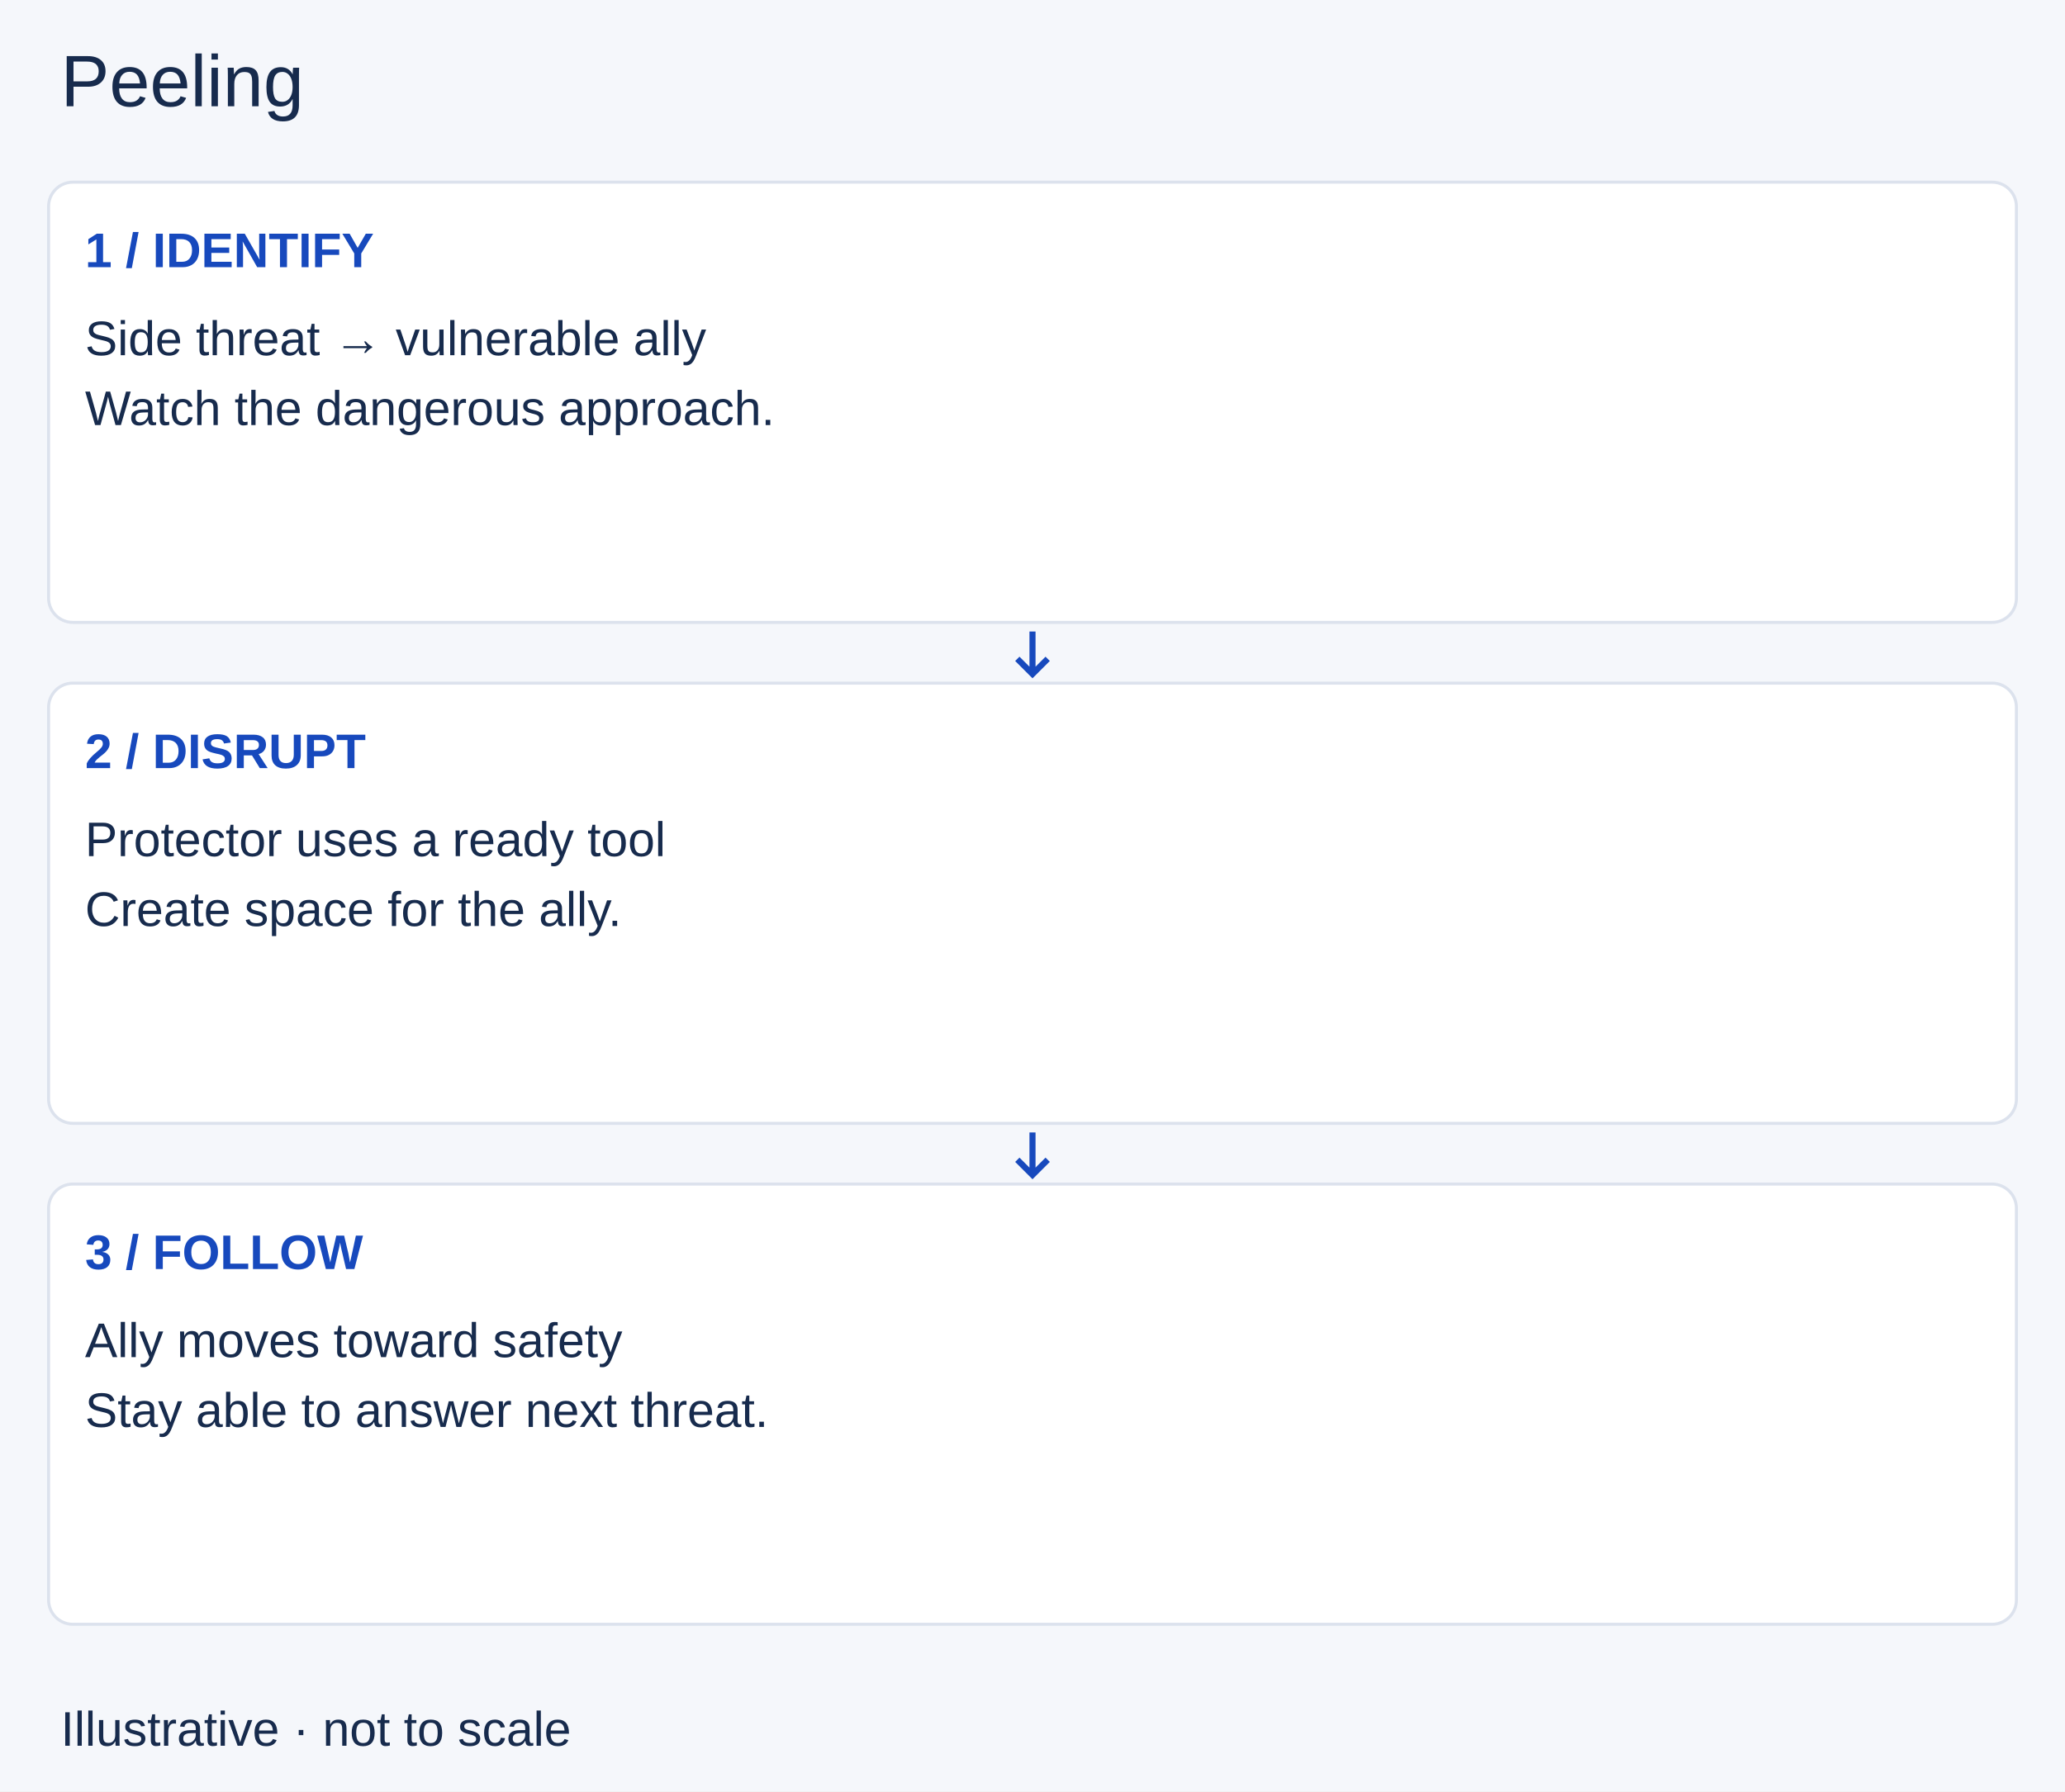
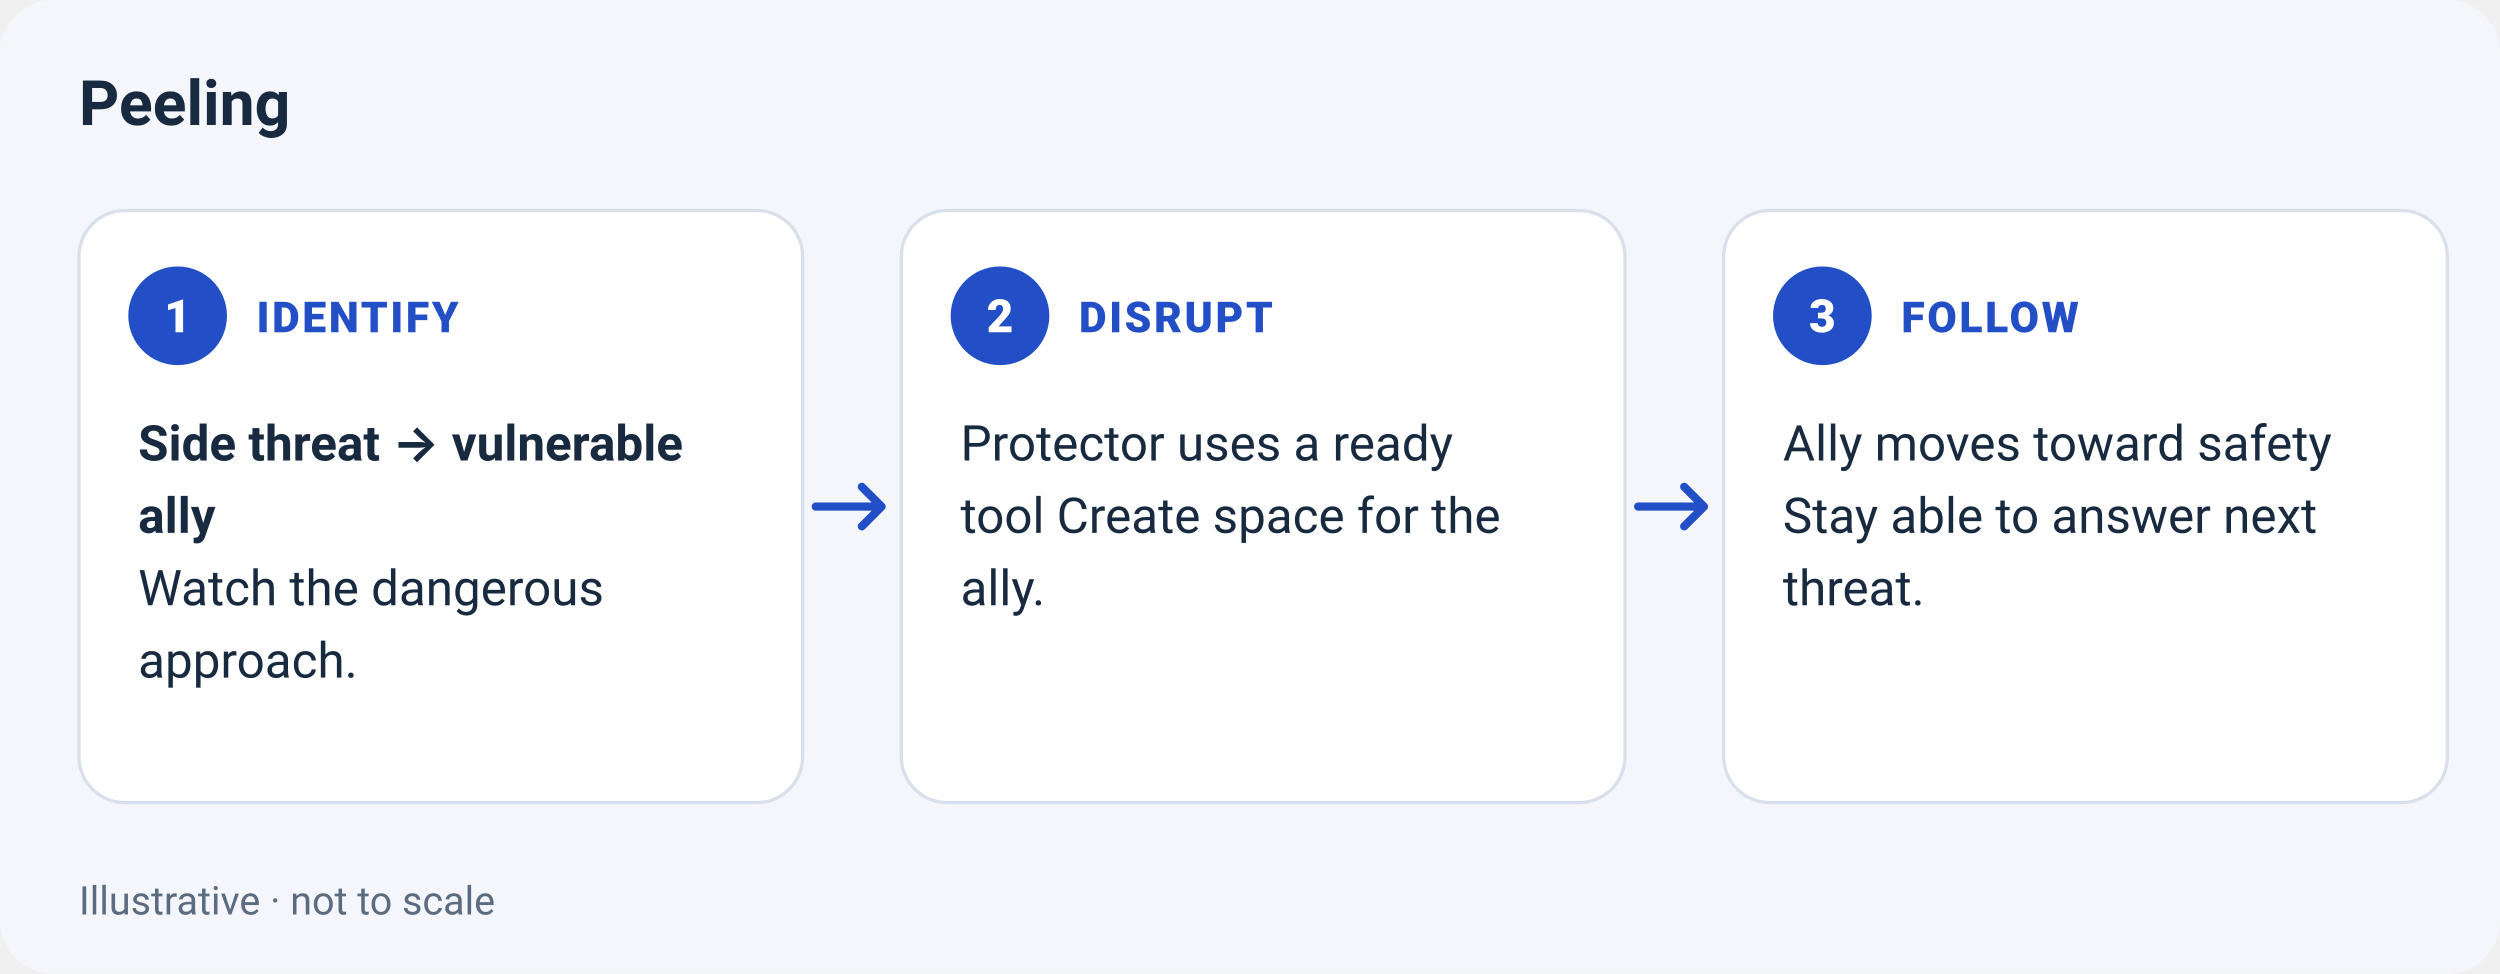
- <svg xmlns="http://www.w3.org/2000/svg" width="680" height="590" viewBox="0 0 680 590" role="img" aria-labelledby="title desc">
-   <rect width="100%" height="100%" fill="#f5f7fb" />
-   <style>text{font-family:Arial,sans-serif;fill:#172b4d;font-size:16px}.label{fill:#1749bd;font-weight:bold}</style>
-   <text x="20" y="35" style="font-size:24px">Peeling</text>
-   <rect x="16" y="60" width="648" height="145" rx="8" fill="white" stroke="#dce2ed" />
-   <text x="28" y="88" class="label">1 / IDENTIFY</text>
-   <text x="28" y="117">Side threat → vulnerable ally</text>
-   <text x="28" y="140">Watch the dangerous approach.</text>
-   <path d="M340 208v14m-5 -5l5 5 5 -5" stroke="#1749bd" stroke-width="2" fill="none" />
-   <rect x="16" y="225" width="648" height="145" rx="8" fill="white" stroke="#dce2ed" />
-   <text x="28" y="253" class="label">2 / DISRUPT</text>
-   <text x="28" y="282">Protector uses a ready tool</text>
-   <text x="28" y="305">Create space for the ally.</text>
-   <path d="M340 373v14m-5 -5l5 5 5 -5" stroke="#1749bd" stroke-width="2" fill="none" />
-   <rect x="16" y="390" width="648" height="145" rx="8" fill="white" stroke="#dce2ed" />
-   <text x="28" y="418" class="label">3 / FOLLOW</text>
-   <text x="28" y="447">Ally moves toward safety</text>
-   <text x="28" y="470">Stay able to answer next threat.</text>
-   <text x="20" y="575">Illustrative · not to scale</text>
-   <style>@media(prefers-color-scheme:dark){text{fill:#ededed}.label{fill:#9abaff}[fill="#f5f7fb"]{fill:#191919}[stroke="#f5f7fb"]{stroke:#191919}[fill="#ffffff"]{fill:#222222}[stroke="#ffffff"]{stroke:#222222}[fill="#fff"]{fill:#222222}[stroke="#fff"]{stroke:#222222}[fill="white"]{fill:#222222}[stroke="white"]{stroke:#222222}[fill="#dee5f3"]{fill:#2c2c2c}[stroke="#dee5f3"]{stroke:#2c2c2c}[fill="#172b4d"]{fill:#ededed}[stroke="#172b4d"]{stroke:#ededed}[fill="#405574"]{fill:#b5b5b5}[stroke="#405574"]{stroke:#b5b5b5}[fill="#1749bd"]{fill:#9abaff}[stroke="#1749bd"]{stroke:#9abaff}[fill="#dce2ed"]{fill:#424242}[stroke="#dce2ed"]{stroke:#424242}[fill="#78869c"]{fill:#777777}[stroke="#78869c"]{stroke:#777777}}</style>
+ <svg xmlns="http://www.w3.org/2000/svg" width="760" height="296" viewBox="0 0 760 296" role="img" aria-labelledby="title desc">
+   <style>.bg{fill:#f4f6fb}.card{fill:#fff;stroke:#d9e0ec}.num{fill:#224fc5}.numt{fill:#fff;font-weight:800}.lab{fill:#224fc5;font-weight:800;letter-spacing:.06em}.t{fill:#182a40}.lead{fill:#182a40;font-weight:650}.muted{fill:#5b6b80}.arrow{stroke:#224fc5;fill:none}text{font-family:system-ui,-apple-system,"Segoe UI",Roboto,sans-serif}@media(prefers-color-scheme:dark){.bg{fill:#171717}.card{fill:#202020;stroke:#3a3a3a}.num{fill:#9abaff}.numt{fill:#111}.lab{fill:#9abaff}.t,.lead{fill:#ededed}.muted{fill:#a8a8a8}.arrow{stroke:#9abaff}}</style>
+   <rect class="bg" width="760" height="296" rx="16" />
+   <text x="24" y="38" class="lead" style="font-size:19px">Peeling</text>
+   <rect class="card" x="24" y="64" width="220" height="180" rx="14" />
+   <circle class="num" cx="54" cy="96" r="15" />
+   <text class="numt" x="54" y="101" text-anchor="middle" style="font-size:14px">1</text>
+   <text class="lab" x="78" y="101" style="font-size:13px">IDENTIFY</text>
+   <text class="lead" x="42" y="140" style="font-size:15px">Side threat → vulnerable</text>
+   <text class="lead" x="42" y="162" style="font-size:15px">ally</text>
+   <text class="t" x="42" y="184" style="font-size:15px">Watch the dangerous</text>
+   <text class="t" x="42" y="206" style="font-size:15px">approach.</text>
+   <path class="arrow" d="M248 154.0 h20 m-6 -6 l6 6 l-6 6" stroke-width="2.5" stroke-linecap="round" stroke-linejoin="round" />
+   <rect class="card" x="274" y="64" width="220" height="180" rx="14" />
+   <circle class="num" cx="304" cy="96" r="15" />
+   <text class="numt" x="304" y="101" text-anchor="middle" style="font-size:14px">2</text>
+   <text class="lab" x="328" y="101" style="font-size:13px">DISRUPT</text>
+   <text class="t" x="292" y="140" style="font-size:15px">Protector uses a ready</text>
+   <text class="t" x="292" y="162" style="font-size:15px">tool Create space for the</text>
+   <text class="t" x="292" y="184" style="font-size:15px">ally.</text>
+   <path class="arrow" d="M498 154.0 h20 m-6 -6 l6 6 l-6 6" stroke-width="2.5" stroke-linecap="round" stroke-linejoin="round" />
+   <rect class="card" x="524" y="64" width="220" height="180" rx="14" />
+   <circle class="num" cx="554" cy="96" r="15" />
+   <text class="numt" x="554" y="101" text-anchor="middle" style="font-size:14px">3</text>
+   <text class="lab" x="578" y="101" style="font-size:13px">FOLLOW</text>
+   <text class="t" x="542" y="140" style="font-size:15px">Ally moves toward safety</text>
+   <text class="t" x="542" y="162" style="font-size:15px">Stay able to answer next</text>
+   <text class="t" x="542" y="184" style="font-size:15px">threat.</text>
+   <text class="muted" x="24" y="278" style="font-size:12px">Illustrative · not to scale</text>
</svg>
